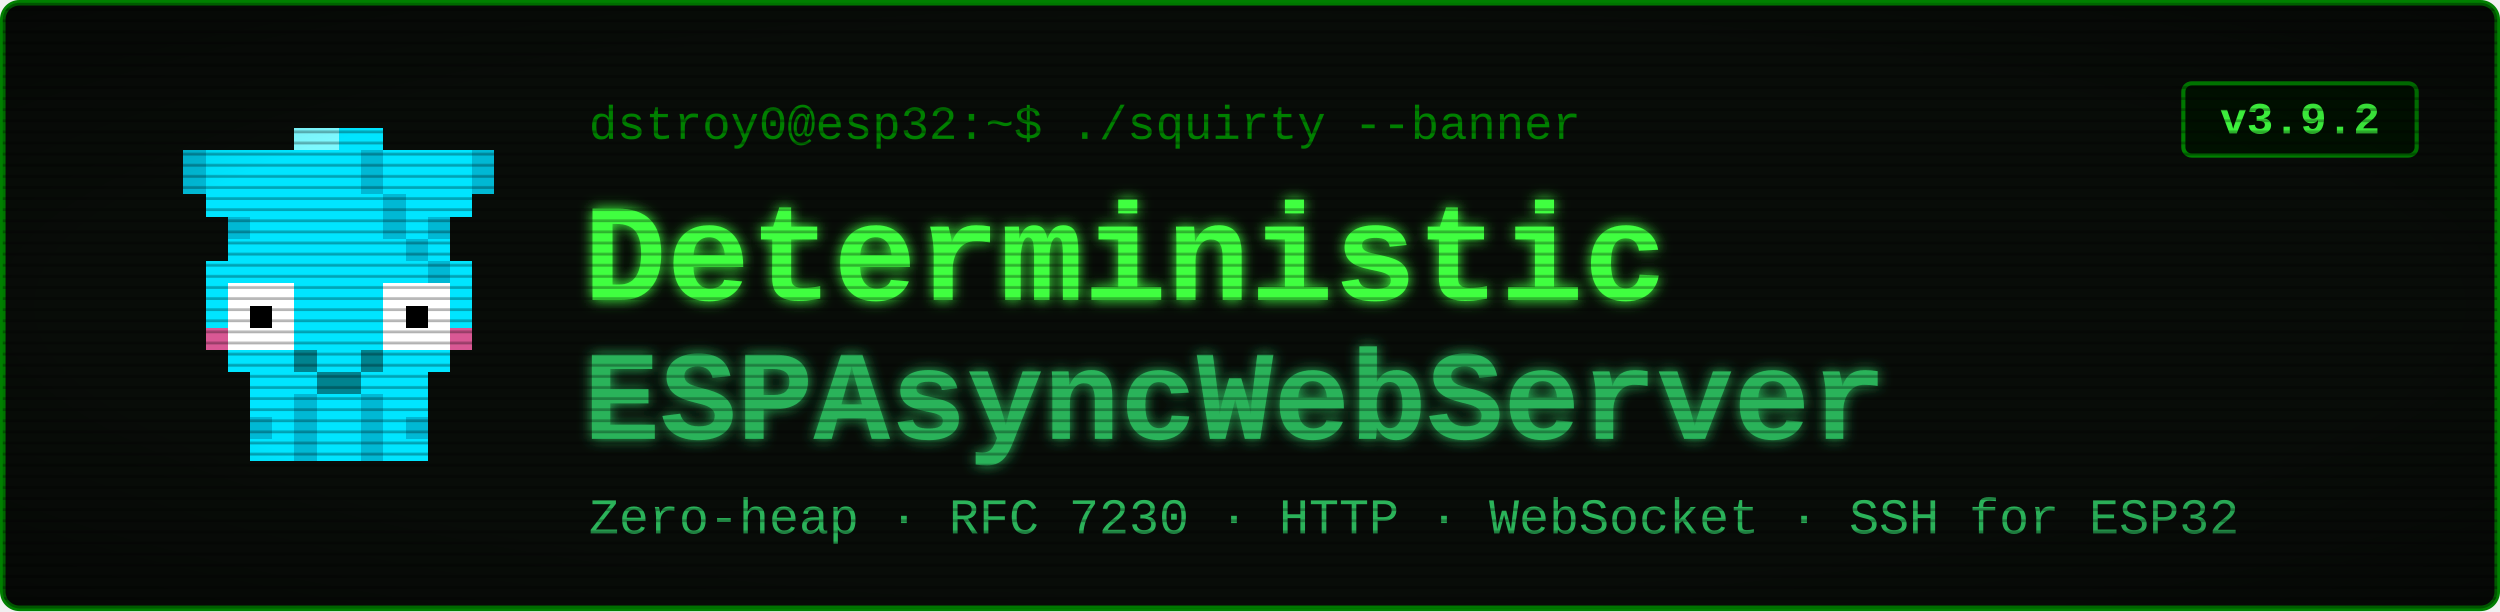
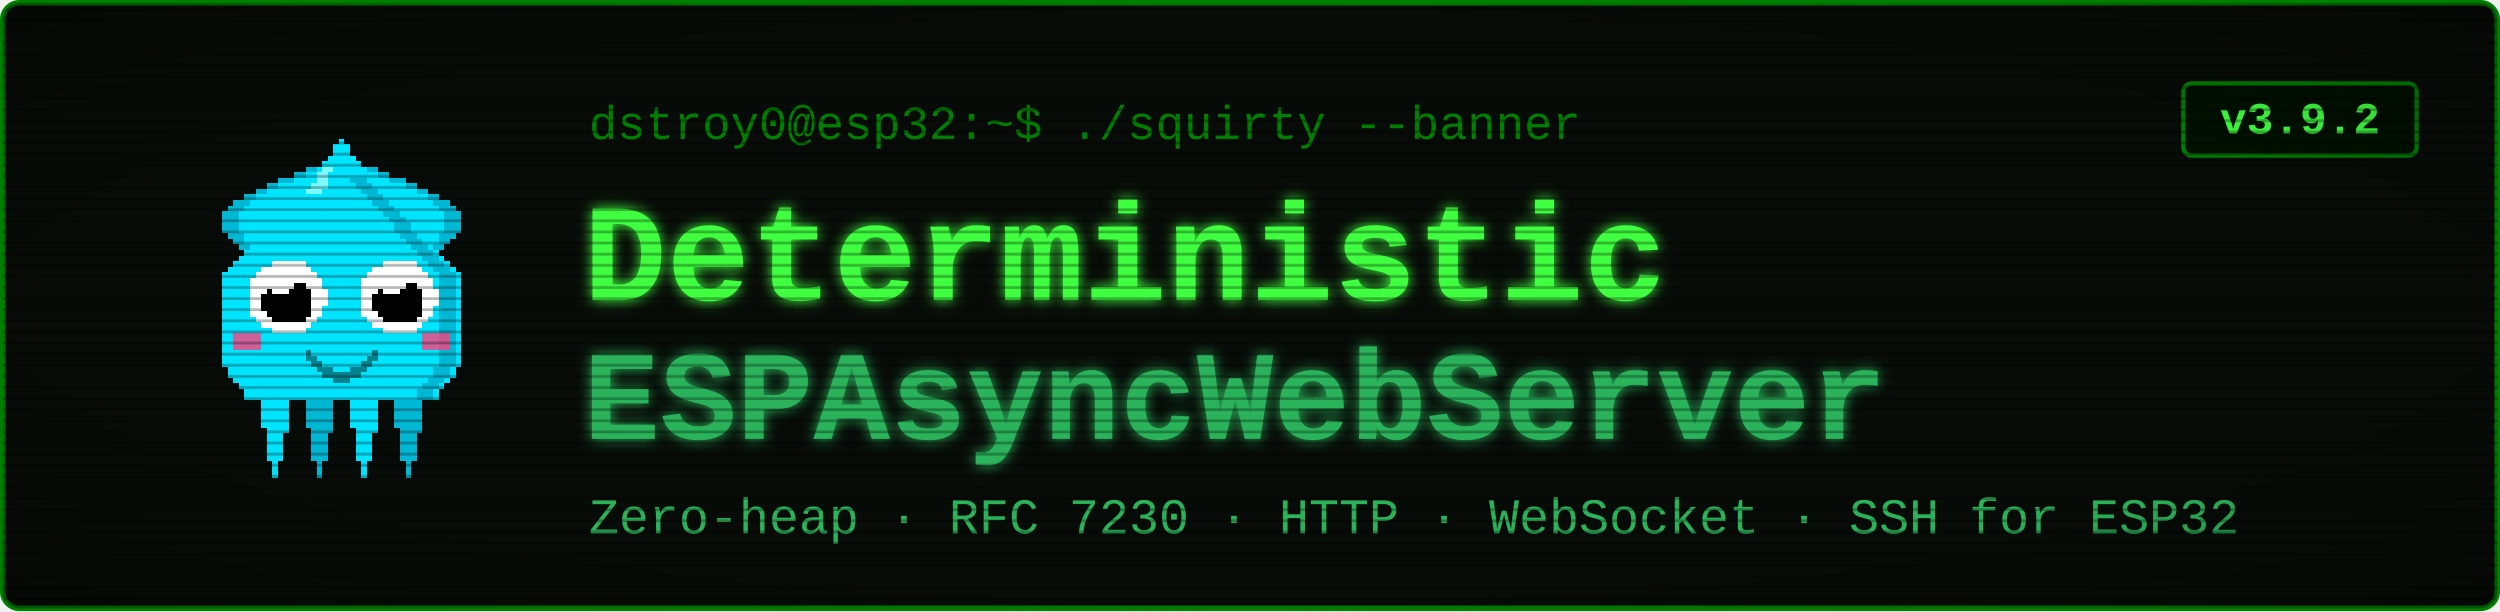
<svg xmlns="http://www.w3.org/2000/svg" viewBox="0 0 900 220" width="900" height="220" font-family="'Courier New', ui-monospace, monospace">
  <defs>
    <filter id="glow" x="-40%" y="-40%" width="180%" height="180%">
      <feGaussianBlur stdDeviation="2.4" result="b" />
      <feMerge>
        <feMergeNode in="b" />
        <feMergeNode in="SourceGraphic" />
      </feMerge>
    </filter>
    <pattern id="scan" width="4" height="4" patternUnits="userSpaceOnUse">
      <rect width="4" height="1" y="3" fill="#000000" opacity="0.28" />
    </pattern>
    <radialGradient id="vig" cx="50%" cy="50%" r="78%">
      <stop offset="58%" stop-color="#000000" stop-opacity="0" />
      <stop offset="100%" stop-color="#000000" stop-opacity="0.45" />
    </radialGradient>
  </defs>
  <rect x="1" y="1" width="898" height="218" rx="6" fill="#080c08" stroke="#008000" stroke-width="2" />
-   <g transform="translate(58,46) scale(8)" shape-rendering="crispEdges">
-     <rect x="1" y="1" width="4" height="1" fill="#00e5ff" />
-     <rect x="1" y="2" width="4" height="1" fill="#00e5ff" />
-     <rect x="2" y="3" width="2" height="1" fill="#00e5ff" />
-     <rect x="3" y="4" width="1" height="1" fill="#00e5ff" />
-     <rect x="1" y="1" width="1" height="2" fill="#00b8d4" />
-     <rect x="3" y="4" width="1" height="1" fill="#00b8d4" />
-     <rect x="11" y="1" width="4" height="1" fill="#00e5ff" />
-     <rect x="11" y="2" width="4" height="1" fill="#00e5ff" />
-     <rect x="12" y="3" width="2" height="1" fill="#00e5ff" />
-     <rect x="12" y="4" width="1" height="1" fill="#00e5ff" />
-     <rect x="14" y="1" width="1" height="2" fill="#00b8d4" />
-     <rect x="12" y="4" width="1" height="1" fill="#00b8d4" />
-     <rect x="6" y="0" width="4" height="1" fill="#00e5ff" />
-     <rect x="5" y="1" width="6" height="1" fill="#00e5ff" />
-     <rect x="5" y="2" width="6" height="1" fill="#00e5ff" />
-     <rect x="4" y="3" width="8" height="1" fill="#00e5ff" />
-     <rect x="4" y="4" width="8" height="1" fill="#00e5ff" />
-     <rect x="3" y="5" width="10" height="1" fill="#00e5ff" />
-     <rect x="2" y="6" width="12" height="1" fill="#00e5ff" />
-     <rect x="2" y="7" width="1" height="3" fill="#00e5ff" />
-     <rect x="6" y="7" width="4" height="3" fill="#00e5ff" />
-     <rect x="13" y="7" width="1" height="3" fill="#00e5ff" />
-     <rect x="3" y="7" width="3" height="3" fill="#ffffff" />
-     <rect x="10" y="7" width="3" height="3" fill="#ffffff" />
-     <rect x="4" y="8" width="1" height="1" fill="#000000" />
-     <rect x="11" y="8" width="1" height="1" fill="#000000" />
-     <rect x="2" y="9" width="1" height="1" fill="#ff4081" opacity="0.85" />
-     <rect x="13" y="9" width="1" height="1" fill="#ff4081" opacity="0.85" />
-     <rect x="3" y="10" width="10" height="1" fill="#00e5ff" />
-     <rect x="4" y="11" width="8" height="1" fill="#00e5ff" />
-     <rect x="4" y="12" width="2" height="3" fill="#00e5ff" />
-     <rect x="4" y="13" width="1" height="1" fill="#00b8d4" />
-     <rect x="6" y="12" width="1" height="3" fill="#00b8d4" />
-     <rect x="7" y="12" width="1" height="3" fill="#00e5ff" />
-     <rect x="8" y="12" width="1" height="3" fill="#00e5ff" />
-     <rect x="9" y="12" width="1" height="3" fill="#00b8d4" />
-     <rect x="10" y="12" width="2" height="3" fill="#00e5ff" />
-     <rect x="11" y="13" width="1" height="1" fill="#00b8d4" />
-     <rect x="9" y="1" width="1" height="1" fill="#00b8d4" />
-     <rect x="9" y="2" width="1" height="1" fill="#00b8d4" />
-     <rect x="10" y="3" width="1" height="1" fill="#00b8d4" />
-     <rect x="10" y="4" width="1" height="1" fill="#00b8d4" />
-     <rect x="11" y="5" width="1" height="1" fill="#00b8d4" />
-     <rect x="12" y="6" width="1" height="1" fill="#00b8d4" />
-     <rect x="6" y="0" width="2" height="1" fill="#7df9ff" />
-     <rect x="6" y="10" width="1" height="1" fill="#00838f" />
-     <rect x="9" y="10" width="1" height="1" fill="#00838f" />
-     <rect x="7" y="11" width="2" height="1" fill="#00838f" />
+   <g transform="translate(58,46) scale(2)" shape-rendering="crispEdges">
+     <rect x="29" y="6" width="1" height="1" fill="#00e5ff" />
+     <rect x="26" y="7" width="3" height="1" fill="#00e5ff" />
+     <rect x="24" y="8" width="4" height="1" fill="#00e5ff" />
+     <rect x="21" y="9" width="7" height="1" fill="#00e5ff" />
+     <rect x="19" y="10" width="8" height="1" fill="#00e5ff" />
+     <rect x="17" y="11" width="9" height="1" fill="#00e5ff" />
+     <rect x="15" y="12" width="10" height="1" fill="#00e5ff" />
+     <rect x="13" y="13" width="11" height="1" fill="#00e5ff" />
+     <rect x="12" y="14" width="11" height="1" fill="#00e5ff" />
+     <rect x="11" y="15" width="11" height="1" fill="#00e5ff" />
+     <rect x="11" y="16" width="10" height="1" fill="#00e5ff" />
+     <rect x="11" y="17" width="9" height="1" fill="#00e5ff" />
+     <rect x="11" y="18" width="9" height="1" fill="#00e5ff" />
+     <rect x="12" y="19" width="7" height="1" fill="#00e5ff" />
+     <rect x="13" y="20" width="5" height="1" fill="#00e5ff" />
+     <rect x="14" y="21" width="3" height="1" fill="#00e5ff" />
+     <rect x="15" y="22" width="1" height="1" fill="#00e5ff" />
+     <rect x="29" y="6" width="3" height="1" fill="#00b8d4" />
+     <rect x="26" y="7" width="3" height="1" fill="#00b8d4" />
+     <rect x="24" y="8" width="2" height="1" fill="#00b8d4" />
+     <rect x="21" y="9" width="3" height="1" fill="#00b8d4" />
+     <rect x="19" y="10" width="2" height="1" fill="#00b8d4" />
+     <rect x="17" y="11" width="2" height="1" fill="#00b8d4" />
+     <rect x="15" y="12" width="2" height="1" fill="#00b8d4" />
+     <rect x="13" y="13" width="3" height="1" fill="#00b8d4" />
+     <rect x="12" y="14" width="3" height="1" fill="#00b8d4" />
+     <rect x="11" y="15" width="3" height="1" fill="#00b8d4" />
+     <rect x="11" y="16" width="3" height="1" fill="#00b8d4" />
+     <rect x="11" y="17" width="3" height="1" fill="#00b8d4" />
+     <rect x="11" y="18" width="3" height="1" fill="#00b8d4" />
+     <rect x="12" y="19" width="3" height="1" fill="#00b8d4" />
+     <rect x="13" y="20" width="2" height="1" fill="#00b8d4" />
+     <rect x="14" y="21" width="2" height="1" fill="#00b8d4" />
+     <rect x="15" y="22" width="2" height="1" fill="#00b8d4" />
+     <rect x="35" y="6" width="1" height="1" fill="#00e5ff" />
+     <rect x="36" y="7" width="3" height="1" fill="#00e5ff" />
+     <rect x="37" y="8" width="4" height="1" fill="#00e5ff" />
+     <rect x="37" y="9" width="7" height="1" fill="#00e5ff" />
+     <rect x="38" y="10" width="8" height="1" fill="#00e5ff" />
+     <rect x="39" y="11" width="9" height="1" fill="#00e5ff" />
+     <rect x="40" y="12" width="10" height="1" fill="#00e5ff" />
+     <rect x="41" y="13" width="11" height="1" fill="#00e5ff" />
+     <rect x="42" y="14" width="11" height="1" fill="#00e5ff" />
+     <rect x="43" y="15" width="11" height="1" fill="#00e5ff" />
+     <rect x="44" y="16" width="10" height="1" fill="#00e5ff" />
+     <rect x="45" y="17" width="9" height="1" fill="#00e5ff" />
+     <rect x="45" y="18" width="9" height="1" fill="#00e5ff" />
+     <rect x="46" y="19" width="7" height="1" fill="#00e5ff" />
+     <rect x="47" y="20" width="5" height="1" fill="#00e5ff" />
+     <rect x="48" y="21" width="3" height="1" fill="#00e5ff" />
+     <rect x="49" y="22" width="1" height="1" fill="#00e5ff" />
+     <rect x="33" y="6" width="3" height="1" fill="#00b8d4" />
+     <rect x="36" y="7" width="3" height="1" fill="#00b8d4" />
+     <rect x="39" y="8" width="2" height="1" fill="#00b8d4" />
+     <rect x="41" y="9" width="3" height="1" fill="#00b8d4" />
+     <rect x="44" y="10" width="2" height="1" fill="#00b8d4" />
+     <rect x="46" y="11" width="2" height="1" fill="#00b8d4" />
+     <rect x="48" y="12" width="2" height="1" fill="#00b8d4" />
+     <rect x="49" y="13" width="3" height="1" fill="#00b8d4" />
+     <rect x="50" y="14" width="3" height="1" fill="#00b8d4" />
+     <rect x="51" y="15" width="3" height="1" fill="#00b8d4" />
+     <rect x="51" y="16" width="3" height="1" fill="#00b8d4" />
+     <rect x="51" y="17" width="3" height="1" fill="#00b8d4" />
+     <rect x="51" y="18" width="3" height="1" fill="#00b8d4" />
+     <rect x="50" y="19" width="3" height="1" fill="#00b8d4" />
+     <rect x="50" y="20" width="2" height="1" fill="#00b8d4" />
+     <rect x="49" y="21" width="2" height="1" fill="#00b8d4" />
+     <rect x="48" y="22" width="2" height="1" fill="#00b8d4" />
+     <rect x="17" y="46" width="7" height="1" fill="#00e5ff" />
+     <rect x="17" y="47" width="7" height="1" fill="#00e5ff" />
+     <rect x="17" y="48" width="7" height="1" fill="#00e5ff" />
+     <rect x="18" y="49" width="5" height="1" fill="#00e5ff" />
+     <rect x="18" y="50" width="5" height="1" fill="#00e5ff" />
+     <rect x="18" y="51" width="5" height="1" fill="#00e5ff" />
+     <rect x="18" y="52" width="5" height="1" fill="#00e5ff" />
+     <rect x="18" y="53" width="5" height="1" fill="#00e5ff" />
+     <rect x="19" y="54" width="4" height="1" fill="#00e5ff" />
+     <rect x="19" y="55" width="3" height="1" fill="#00e5ff" />
+     <rect x="19" y="56" width="3" height="1" fill="#00e5ff" />
+     <rect x="19" y="57" width="3" height="1" fill="#00e5ff" />
+     <rect x="19" y="58" width="3" height="1" fill="#00e5ff" />
+     <rect x="19" y="59" width="3" height="1" fill="#00e5ff" />
+     <rect x="20" y="60" width="1" height="1" fill="#00e5ff" />
+     <rect x="20" y="61" width="1" height="1" fill="#00e5ff" />
+     <rect x="20" y="62" width="1" height="1" fill="#00e5ff" />
+     <rect x="25" y="46" width="7" height="1" fill="#00b8d4" />
+     <rect x="25" y="47" width="7" height="1" fill="#00b8d4" />
+     <rect x="25" y="48" width="7" height="1" fill="#00b8d4" />
+     <rect x="26" y="49" width="5" height="1" fill="#00b8d4" />
+     <rect x="26" y="50" width="5" height="1" fill="#00b8d4" />
+     <rect x="26" y="51" width="5" height="1" fill="#00b8d4" />
+     <rect x="26" y="52" width="5" height="1" fill="#00b8d4" />
+     <rect x="26" y="53" width="5" height="1" fill="#00b8d4" />
+     <rect x="27" y="54" width="4" height="1" fill="#00b8d4" />
+     <rect x="27" y="55" width="3" height="1" fill="#00b8d4" />
+     <rect x="27" y="56" width="3" height="1" fill="#00b8d4" />
+     <rect x="27" y="57" width="3" height="1" fill="#00b8d4" />
+     <rect x="27" y="58" width="3" height="1" fill="#00b8d4" />
+     <rect x="27" y="59" width="3" height="1" fill="#00b8d4" />
+     <rect x="28" y="60" width="1" height="1" fill="#00b8d4" />
+     <rect x="28" y="61" width="1" height="1" fill="#00b8d4" />
+     <rect x="28" y="62" width="1" height="1" fill="#00b8d4" />
+     <rect x="33" y="46" width="7" height="1" fill="#00e5ff" />
+     <rect x="33" y="47" width="7" height="1" fill="#00e5ff" />
+     <rect x="33" y="48" width="7" height="1" fill="#00e5ff" />
+     <rect x="34" y="49" width="5" height="1" fill="#00e5ff" />
+     <rect x="34" y="50" width="5" height="1" fill="#00e5ff" />
+     <rect x="34" y="51" width="5" height="1" fill="#00e5ff" />
+     <rect x="34" y="52" width="5" height="1" fill="#00e5ff" />
+     <rect x="34" y="53" width="5" height="1" fill="#00e5ff" />
+     <rect x="35" y="54" width="4" height="1" fill="#00e5ff" />
+     <rect x="35" y="55" width="3" height="1" fill="#00e5ff" />
+     <rect x="35" y="56" width="3" height="1" fill="#00e5ff" />
+     <rect x="35" y="57" width="3" height="1" fill="#00e5ff" />
+     <rect x="35" y="58" width="3" height="1" fill="#00e5ff" />
+     <rect x="35" y="59" width="3" height="1" fill="#00e5ff" />
+     <rect x="36" y="60" width="1" height="1" fill="#00e5ff" />
+     <rect x="36" y="61" width="1" height="1" fill="#00e5ff" />
+     <rect x="36" y="62" width="1" height="1" fill="#00e5ff" />
+     <rect x="41" y="46" width="7" height="1" fill="#00b8d4" />
+     <rect x="41" y="47" width="7" height="1" fill="#00b8d4" />
+     <rect x="41" y="48" width="7" height="1" fill="#00b8d4" />
+     <rect x="42" y="49" width="5" height="1" fill="#00b8d4" />
+     <rect x="42" y="50" width="5" height="1" fill="#00b8d4" />
+     <rect x="42" y="51" width="5" height="1" fill="#00b8d4" />
+     <rect x="42" y="52" width="5" height="1" fill="#00b8d4" />
+     <rect x="42" y="53" width="5" height="1" fill="#00b8d4" />
+     <rect x="43" y="54" width="4" height="1" fill="#00b8d4" />
+     <rect x="43" y="55" width="3" height="1" fill="#00b8d4" />
+     <rect x="43" y="56" width="3" height="1" fill="#00b8d4" />
+     <rect x="43" y="57" width="3" height="1" fill="#00b8d4" />
+     <rect x="43" y="58" width="3" height="1" fill="#00b8d4" />
+     <rect x="43" y="59" width="3" height="1" fill="#00b8d4" />
+     <rect x="44" y="60" width="1" height="1" fill="#00b8d4" />
+     <rect x="44" y="61" width="1" height="1" fill="#00b8d4" />
+     <rect x="44" y="62" width="1" height="1" fill="#00b8d4" />
+     <rect x="32" y="2" width="1" height="1" fill="#00e5ff" />
+     <rect x="31" y="3" width="3" height="1" fill="#00e5ff" />
+     <rect x="31" y="4" width="3" height="1" fill="#00e5ff" />
+     <rect x="30" y="5" width="5" height="1" fill="#00e5ff" />
+     <rect x="29" y="6" width="7" height="1" fill="#00e5ff" />
+     <rect x="28" y="7" width="9" height="1" fill="#00e5ff" />
+     <rect x="27" y="8" width="11" height="1" fill="#00e5ff" />
+     <rect x="27" y="9" width="11" height="1" fill="#00e5ff" />
+     <rect x="26" y="10" width="13" height="1" fill="#00e5ff" />
+     <rect x="25" y="11" width="15" height="1" fill="#00e5ff" />
+     <rect x="24" y="12" width="17" height="1" fill="#00e5ff" />
+     <rect x="23" y="13" width="19" height="1" fill="#00e5ff" />
+     <rect x="22" y="14" width="21" height="1" fill="#00e5ff" />
+     <rect x="21" y="15" width="23" height="1" fill="#00e5ff" />
+     <rect x="20" y="16" width="25" height="1" fill="#00e5ff" />
+     <rect x="19" y="17" width="27" height="1" fill="#00e5ff" />
+     <rect x="19" y="18" width="27" height="1" fill="#00e5ff" />
+     <rect x="18" y="19" width="29" height="1" fill="#00e5ff" />
+     <rect x="17" y="20" width="31" height="1" fill="#00e5ff" />
+     <rect x="16" y="21" width="33" height="1" fill="#00e5ff" />
+     <rect x="15" y="22" width="35" height="1" fill="#00e5ff" />
+     <rect x="14" y="23" width="37" height="1" fill="#00e5ff" />
+     <rect x="13" y="24" width="39" height="1" fill="#00e5ff" />
+     <rect x="12" y="25" width="41" height="1" fill="#00e5ff" />
+     <rect x="11" y="26" width="43" height="1" fill="#00e5ff" />
+     <rect x="11" y="27" width="43" height="1" fill="#00e5ff" />
+     <rect x="11" y="28" width="43" height="1" fill="#00e5ff" />
+     <rect x="11" y="29" width="43" height="1" fill="#00e5ff" />
+     <rect x="11" y="30" width="43" height="1" fill="#00e5ff" />
+     <rect x="11" y="31" width="43" height="1" fill="#00e5ff" />
+     <rect x="11" y="32" width="43" height="1" fill="#00e5ff" />
+     <rect x="11" y="33" width="43" height="1" fill="#00e5ff" />
+     <rect x="11" y="34" width="43" height="1" fill="#00e5ff" />
+     <rect x="11" y="35" width="43" height="1" fill="#00e5ff" />
+     <rect x="11" y="36" width="43" height="1" fill="#00e5ff" />
+     <rect x="11" y="37" width="43" height="1" fill="#00e5ff" />
+     <rect x="11" y="38" width="43" height="1" fill="#00e5ff" />
+     <rect x="11" y="39" width="43" height="1" fill="#00e5ff" />
+     <rect x="11" y="40" width="43" height="1" fill="#00e5ff" />
+     <rect x="11" y="41" width="43" height="1" fill="#00e5ff" />
+     <rect x="11" y="42" width="43" height="1" fill="#00e5ff" />
+     <rect x="12" y="43" width="41" height="1" fill="#00e5ff" />
+     <rect x="12" y="44" width="41" height="1" fill="#00e5ff" />
+     <rect x="13" y="45" width="39" height="1" fill="#00e5ff" />
+     <rect x="14" y="46" width="37" height="1" fill="#00e5ff" />
+     <rect x="15" y="47" width="35" height="1" fill="#00e5ff" />
+     <rect x="15" y="48" width="35" height="1" fill="#00e5ff" />
+     <rect x="34" y="9" width="3" height="1" fill="#00b8d4" />
+     <rect x="35" y="10" width="3" height="1" fill="#00b8d4" />
+     <rect x="36" y="11" width="3" height="1" fill="#00b8d4" />
+     <rect x="37" y="12" width="3" height="1" fill="#00b8d4" />
+     <rect x="38" y="13" width="3" height="1" fill="#00b8d4" />
+     <rect x="39" y="14" width="3" height="1" fill="#00b8d4" />
+     <rect x="40" y="15" width="3" height="1" fill="#00b8d4" />
+     <rect x="41" y="16" width="3" height="1" fill="#00b8d4" />
+     <rect x="42" y="17" width="3" height="1" fill="#00b8d4" />
+     <rect x="42" y="18" width="3" height="1" fill="#00b8d4" />
+     <rect x="43" y="19" width="3" height="1" fill="#00b8d4" />
+     <rect x="44" y="20" width="3" height="1" fill="#00b8d4" />
+     <rect x="45" y="21" width="3" height="1" fill="#00b8d4" />
+     <rect x="46" y="22" width="3" height="1" fill="#00b8d4" />
+     <rect x="47" y="23" width="3" height="1" fill="#00b8d4" />
+     <rect x="48" y="24" width="3" height="1" fill="#00b8d4" />
+     <rect x="49" y="25" width="3" height="1" fill="#00b8d4" />
+     <rect x="50" y="26" width="3" height="1" fill="#00b8d4" />
+     <rect x="50" y="27" width="3" height="1" fill="#00b8d4" />
+     <rect x="50" y="28" width="3" height="1" fill="#00b8d4" />
+     <rect x="50" y="29" width="3" height="1" fill="#00b8d4" />
+     <rect x="50" y="30" width="3" height="1" fill="#00b8d4" />
+     <rect x="50" y="31" width="3" height="1" fill="#00b8d4" />
+     <rect x="50" y="32" width="3" height="1" fill="#00b8d4" />
+     <rect x="50" y="33" width="3" height="1" fill="#00b8d4" />
+     <rect x="50" y="34" width="3" height="1" fill="#00b8d4" />
+     <rect x="50" y="35" width="3" height="1" fill="#00b8d4" />
+     <rect x="50" y="36" width="3" height="1" fill="#00b8d4" />
+     <rect x="50" y="37" width="3" height="1" fill="#00b8d4" />
+     <rect x="50" y="38" width="3" height="1" fill="#00b8d4" />
+     <rect x="50" y="39" width="3" height="1" fill="#00b8d4" />
+     <rect x="50" y="40" width="3" height="1" fill="#00b8d4" />
+     <rect x="50" y="41" width="3" height="1" fill="#00b8d4" />
+     <rect x="50" y="42" width="3" height="1" fill="#00b8d4" />
+     <rect x="49" y="43" width="3" height="1" fill="#00b8d4" />
+     <rect x="49" y="44" width="3" height="1" fill="#00b8d4" />
+     <rect x="48" y="45" width="3" height="1" fill="#00b8d4" />
+     <rect x="47" y="46" width="3" height="1" fill="#00b8d4" />
+     <rect x="46" y="47" width="3" height="1" fill="#00b8d4" />
+     <rect x="46" y="48" width="3" height="1" fill="#00b8d4" />
+     <rect x="29" y="7" width="2" height="1" fill="#7df9ff" />
+     <rect x="28" y="8" width="2" height="1" fill="#7df9ff" />
+     <rect x="28" y="9" width="2" height="1" fill="#7df9ff" />
+     <rect x="27" y="10" width="3" height="1" fill="#7df9ff" />
+     <rect x="26" y="11" width="3" height="1" fill="#7df9ff" />
+     <rect x="13" y="37" width="5" height="3" fill="#ff4081" opacity="0.8" />
+     <rect x="47" y="37" width="5" height="3" fill="#ff4081" opacity="0.8" />
+     <rect x="20" y="24" width="6" height="1" fill="#ffffff" />
+     <rect x="18" y="25" width="9" height="1" fill="#ffffff" />
+     <rect x="17" y="26" width="11" height="1" fill="#ffffff" />
+     <rect x="16" y="27" width="13" height="1" fill="#ffffff" />
+     <rect x="16" y="28" width="13" height="1" fill="#ffffff" />
+     <rect x="16" y="29" width="14" height="1" fill="#ffffff" />
+     <rect x="16" y="30" width="14" height="1" fill="#ffffff" />
+     <rect x="16" y="31" width="14" height="1" fill="#ffffff" />
+     <rect x="16" y="32" width="13" height="1" fill="#ffffff" />
+     <rect x="16" y="33" width="13" height="1" fill="#ffffff" />
+     <rect x="17" y="34" width="11" height="1" fill="#ffffff" />
+     <rect x="18" y="35" width="9" height="1" fill="#ffffff" />
+     <rect x="20" y="36" width="6" height="1" fill="#ffffff" />
+     <rect x="20" y="28" width="6" height="1" fill="#000000" />
+     <rect x="19" y="29" width="8" height="1" fill="#000000" />
+     <rect x="18" y="30" width="9" height="1" fill="#000000" />
+     <rect x="18" y="31" width="9" height="1" fill="#000000" />
+     <rect x="18" y="32" width="9" height="1" fill="#000000" />
+     <rect x="19" y="33" width="8" height="1" fill="#000000" />
+     <rect x="20" y="34" width="6" height="1" fill="#000000" />
+     <rect x="20" y="27" width="3" height="1" fill="#ffffff" />
+     <rect x="20" y="28" width="4" height="1" fill="#ffffff" />
+     <rect x="20" y="29" width="3" height="1" fill="#ffffff" />
+     <rect x="40" y="24" width="6" height="1" fill="#ffffff" />
+     <rect x="38" y="25" width="9" height="1" fill="#ffffff" />
+     <rect x="37" y="26" width="11" height="1" fill="#ffffff" />
+     <rect x="36" y="27" width="13" height="1" fill="#ffffff" />
+     <rect x="36" y="28" width="13" height="1" fill="#ffffff" />
+     <rect x="36" y="29" width="14" height="1" fill="#ffffff" />
+     <rect x="36" y="30" width="14" height="1" fill="#ffffff" />
+     <rect x="36" y="31" width="14" height="1" fill="#ffffff" />
+     <rect x="36" y="32" width="13" height="1" fill="#ffffff" />
+     <rect x="36" y="33" width="13" height="1" fill="#ffffff" />
+     <rect x="37" y="34" width="11" height="1" fill="#ffffff" />
+     <rect x="38" y="35" width="9" height="1" fill="#ffffff" />
+     <rect x="40" y="36" width="6" height="1" fill="#ffffff" />
+     <rect x="40" y="28" width="6" height="1" fill="#000000" />
+     <rect x="39" y="29" width="8" height="1" fill="#000000" />
+     <rect x="38" y="30" width="9" height="1" fill="#000000" />
+     <rect x="38" y="31" width="9" height="1" fill="#000000" />
+     <rect x="38" y="32" width="9" height="1" fill="#000000" />
+     <rect x="39" y="33" width="8" height="1" fill="#000000" />
+     <rect x="40" y="34" width="6" height="1" fill="#000000" />
+     <rect x="40" y="27" width="3" height="1" fill="#ffffff" />
+     <rect x="40" y="28" width="4" height="1" fill="#ffffff" />
+     <rect x="40" y="29" width="3" height="1" fill="#ffffff" />
+     <rect x="26" y="40" width="1" height="2" fill="#00838f" />
+     <rect x="27" y="41" width="1" height="2" fill="#00838f" />
+     <rect x="28" y="42" width="1" height="2" fill="#00838f" />
+     <rect x="29" y="43" width="1" height="2" fill="#00838f" />
+     <rect x="30" y="43" width="1" height="2" fill="#00838f" />
+     <rect x="31" y="44" width="1" height="2" fill="#00838f" />
+     <rect x="32" y="44" width="1" height="2" fill="#00838f" />
+     <rect x="33" y="44" width="1" height="2" fill="#00838f" />
+     <rect x="34" y="43" width="1" height="2" fill="#00838f" />
+     <rect x="35" y="43" width="1" height="2" fill="#00838f" />
+     <rect x="36" y="42" width="1" height="2" fill="#00838f" />
+     <rect x="37" y="41" width="1" height="2" fill="#00838f" />
+     <rect x="38" y="40" width="1" height="2" fill="#00838f" />
  </g>
  <text x="212" y="50" font-size="17" fill="#008000">dstroy0@esp32:~$ ./squirty --banner</text>
  <text x="210" y="108" font-size="50" font-weight="700" fill="#40ff40" filter="url(#glow)">Deterministic</text>
  <text x="210" y="158" font-size="46" font-weight="700" fill="#2bb35a" filter="url(#glow)">ESPAsyncWebServer</text>
  <text x="212" y="192" font-size="18" fill="#2bb35a">Zero-heap · RFC 7230 · HTTP · WebSocket · SSH for ESP32</text>
  <rect x="786" y="30" width="84" height="26" rx="3" fill="#001100" stroke="#008000" stroke-width="1.5" />
  <text x="828" y="48" font-size="16" font-weight="700" fill="#40ff40" text-anchor="middle">v3.9.2</text>
  <rect x="1" y="1" width="898" height="218" rx="6" fill="url(#scan)" />
  <rect x="1" y="1" width="898" height="218" rx="6" fill="url(#vig)" />
</svg>
